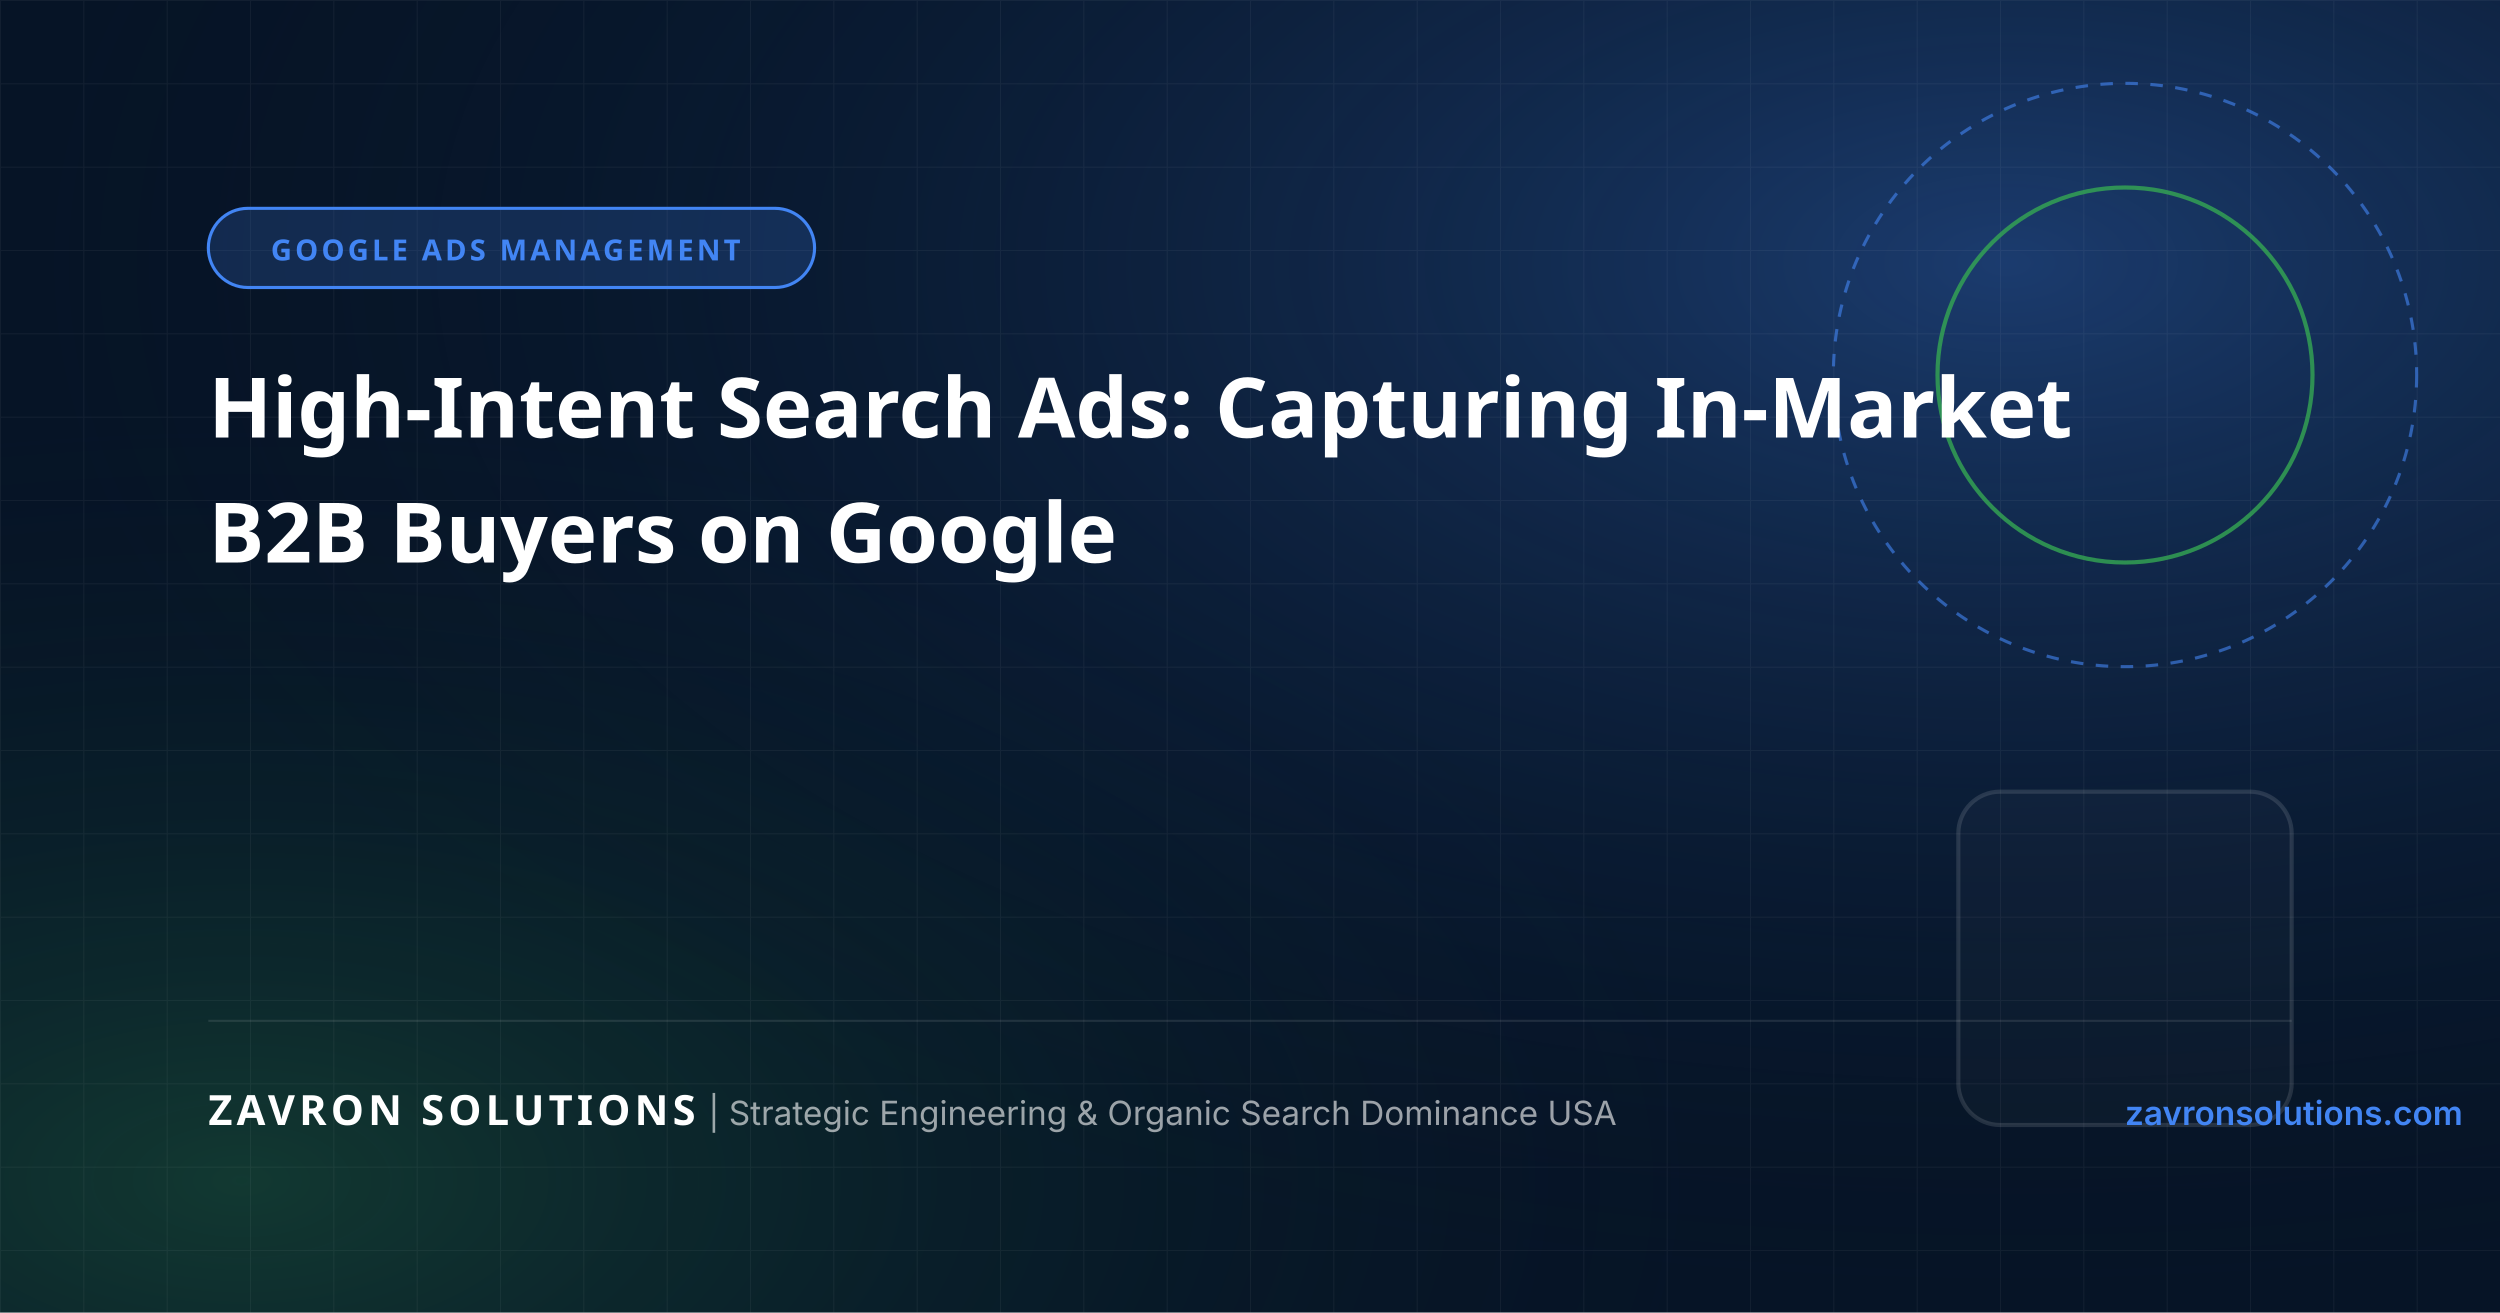
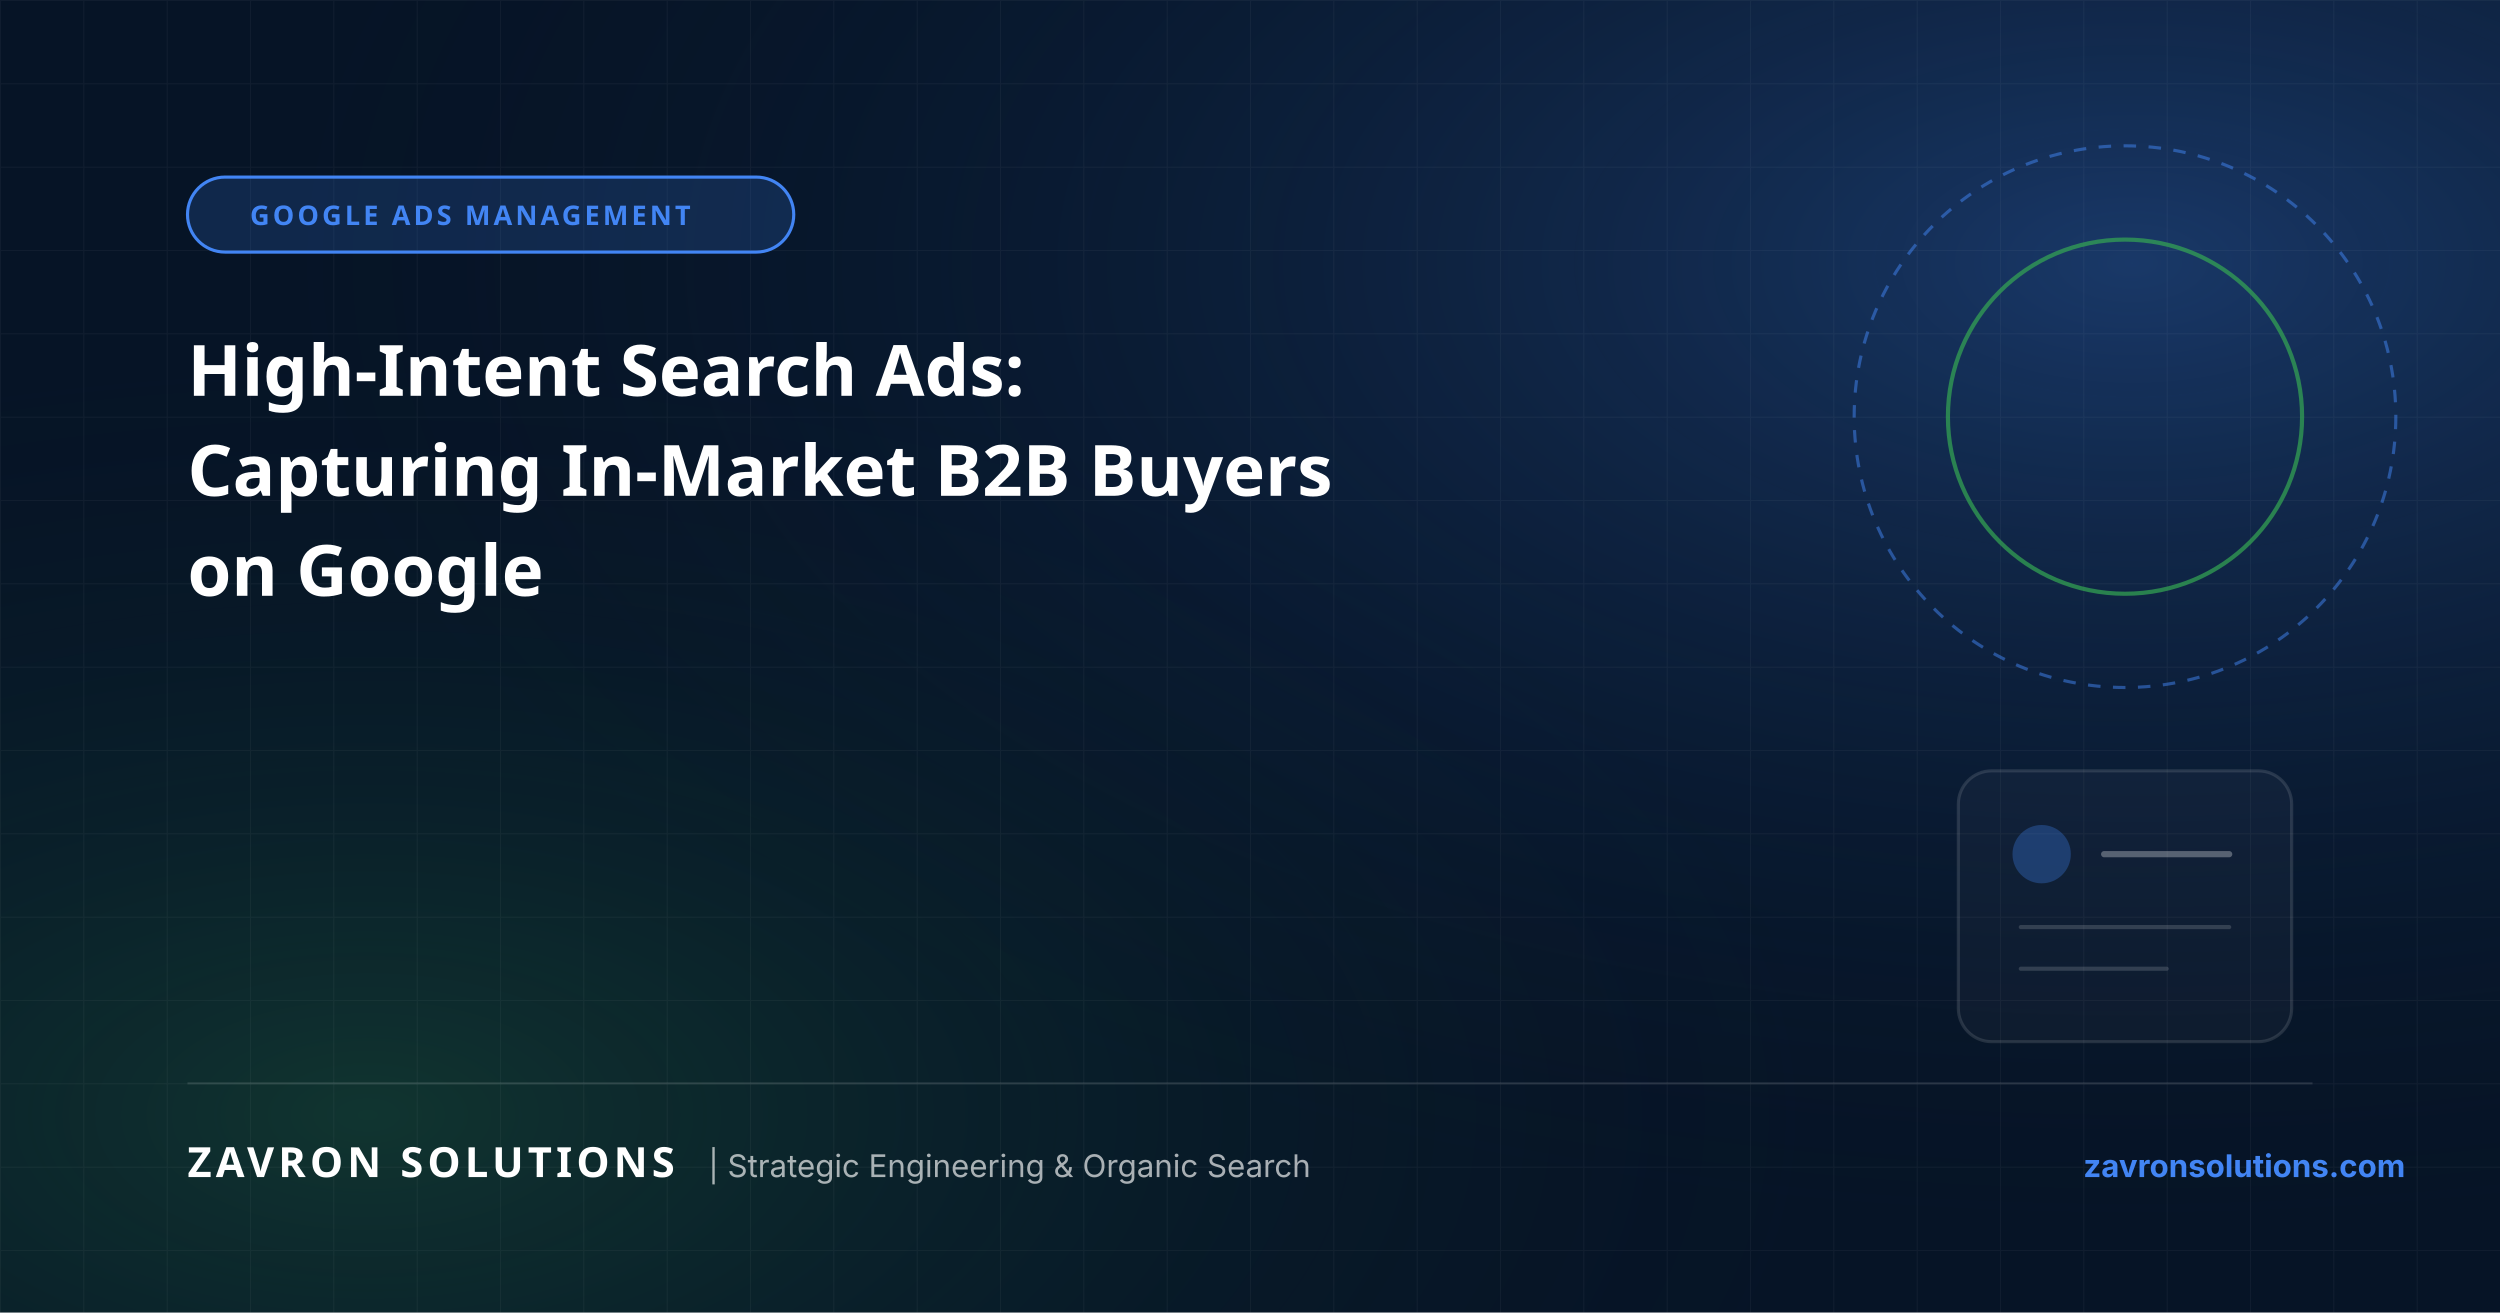
<svg xmlns="http://www.w3.org/2000/svg" width="1200" height="630" viewBox="0 0 1200 630" fill="none">
  <rect width="1200" height="630" fill="#061426" />
  <defs>
-     <radialGradient id="grad1" cx="0.8" cy="0.2" r="0.8">
-       <stop offset="0%" stop-color="#4285f4" stop-opacity="0.35" />
+     <radialGradient id="grad1" cx="0.85" cy="0.2" r="0.75">
+       <stop offset="0%" stop-color="#4285f4" stop-opacity="0.32" />
      <stop offset="100%" stop-color="#061426" stop-opacity="0" />
    </radialGradient>
-     <radialGradient id="grad2" cx="0.1" cy="0.9" r="0.6">
-       <stop offset="0%" stop-color="#34a853" stop-opacity="0.25" />
+     <radialGradient id="grad2" cx="0.15" cy="0.85" r="0.6">
+       <stop offset="0%" stop-color="#34a853" stop-opacity="0.22" />
      <stop offset="100%" stop-color="#061426" stop-opacity="0" />
    </radialGradient>
    <pattern id="grid" width="40" height="40" patternUnits="userSpaceOnUse">
-       <path d="M 40 0 L 0 0 0 40" fill="none" stroke="rgba(255,255,255,0.05)" stroke-width="1" />
+       <path d="M 40 0 L 0 0 0 40" fill="none" stroke="rgba(255,255,255,0.04)" stroke-width="1" />
    </pattern>
  </defs>
  <rect width="1200" height="630" fill="url(#grad1)" />
  <rect width="1200" height="630" fill="url(#grad2)" />
  <rect width="1200" height="630" fill="url(#grid)" />
-   <circle cx="1020" cy="180" r="140" stroke="#4285f4" stroke-width="1.5" stroke-dasharray="6 6" fill="none" opacity="0.6" />
-   <circle cx="1020" cy="180" r="90" stroke="#34a853" stroke-width="2" fill="none" opacity="0.8" />
-   <rect x="940" y="380" width="160" height="160" rx="20" stroke="rgba(255,255,255,0.12)" stroke-width="2" fill="rgba(255,255,255,0.02)" />
-   <rect x="100" y="100" width="291" height="38" rx="19" fill="#4285f4" fill-opacity="0.2" stroke="#4285f4" stroke-width="1.5" />
-   <text x="130" y="125" fill="#4285f4" font-family="Plus Jakarta Sans, sans-serif" font-size="14" font-weight="700" letter-spacing="1.5">GOOGLE ADS MANAGEMENT</text>
-   <text x="100" y="210" fill="#FFFFFF" font-family="Plus Jakarta Sans, sans-serif" font-size="40" font-weight="800" line-height="1.2">High-Intent Search Ads: Capturing In-Market</text>
-   <text x="100" y="270" fill="#FFFFFF" font-family="Plus Jakarta Sans, sans-serif" font-size="40" font-weight="800">B2B Buyers on Google</text>
-   <text x="100" y="330" fill="#FFFFFF" font-family="Plus Jakarta Sans, sans-serif" font-size="40" font-weight="800" />
-   <line x1="100" y1="490" x2="1100" y2="490" stroke="rgba(255,255,255,0.1)" stroke-width="1" />
-   <text x="100" y="540" fill="#FFFFFF" font-family="Plus Jakarta Sans, sans-serif" font-size="20" font-weight="800" letter-spacing="2">ZAVRON SOLUTIONS</text>
-   <text x="340" y="540" fill="rgba(255,255,255,0.6)" font-family="Inter, sans-serif" font-size="16">| Strategic Engineering &amp; Organic Search Dominance USA</text>
-   <text x="1020" y="540" fill="#4285f4" font-family="Inter, sans-serif" font-size="16" font-weight="600">zavronsolutions.com</text>
+   <circle cx="1020" cy="200" r="130" stroke="#4285f4" stroke-width="1.5" stroke-dasharray="6 6" fill="none" opacity="0.5" />
+   <circle cx="1020" cy="200" r="85" stroke="#34a853" stroke-width="2" fill="none" opacity="0.7" />
+   <rect x="940" y="370" width="160" height="130" rx="16" stroke="rgba(255,255,255,0.12)" stroke-width="1.5" fill="rgba(255,255,255,0.03)" />
+   <circle cx="980" cy="410" r="14" fill="#4285f4" fill-opacity="0.3" />
+   <line x1="1010" y1="410" x2="1070" y2="410" stroke="rgba(255,255,255,0.3)" stroke-width="3" stroke-linecap="round" />
+   <line x1="970" y1="445" x2="1070" y2="445" stroke="rgba(255,255,255,0.15)" stroke-width="2" stroke-linecap="round" />
+   <line x1="970" y1="465" x2="1040" y2="465" stroke="rgba(255,255,255,0.15)" stroke-width="2" stroke-linecap="round" />
+   <rect x="90" y="85" width="291" height="36" rx="18" fill="#4285f4" fill-opacity="0.18" stroke="#4285f4" stroke-width="1.5" />
+   <text x="120" y="108" fill="#4285f4" font-family="Plus Jakarta Sans, sans-serif" font-size="13" font-weight="700" letter-spacing="1.5">GOOGLE ADS MANAGEMENT</text>
+   <text x="90" y="190" fill="#FFFFFF" font-family="Plus Jakarta Sans, sans-serif" font-size="34" font-weight="800">High-Intent Search Ads:</text>
+   <text x="90" y="238" fill="#FFFFFF" font-family="Plus Jakarta Sans, sans-serif" font-size="34" font-weight="800">Capturing In-Market B2B Buyers</text>
+   <text x="90" y="286" fill="#FFFFFF" font-family="Plus Jakarta Sans, sans-serif" font-size="34" font-weight="800">on Google</text>
+   <line x1="90" y1="520" x2="1110" y2="520" stroke="rgba(255,255,255,0.12)" stroke-width="1" />
+   <text x="90" y="565" fill="#FFFFFF" font-family="Plus Jakarta Sans, sans-serif" font-size="20" font-weight="800" letter-spacing="2">ZAVRON SOLUTIONS</text>
+   <text x="340" y="565" fill="rgba(255,255,255,0.65)" font-family="Inter, sans-serif" font-size="15">| Strategic Engineering &amp; Organic Search</text>
+   <text x="1000" y="565" fill="#4285f4" font-family="Inter, sans-serif" font-size="15" font-weight="700">zavronsolutions.com</text>
</svg>
